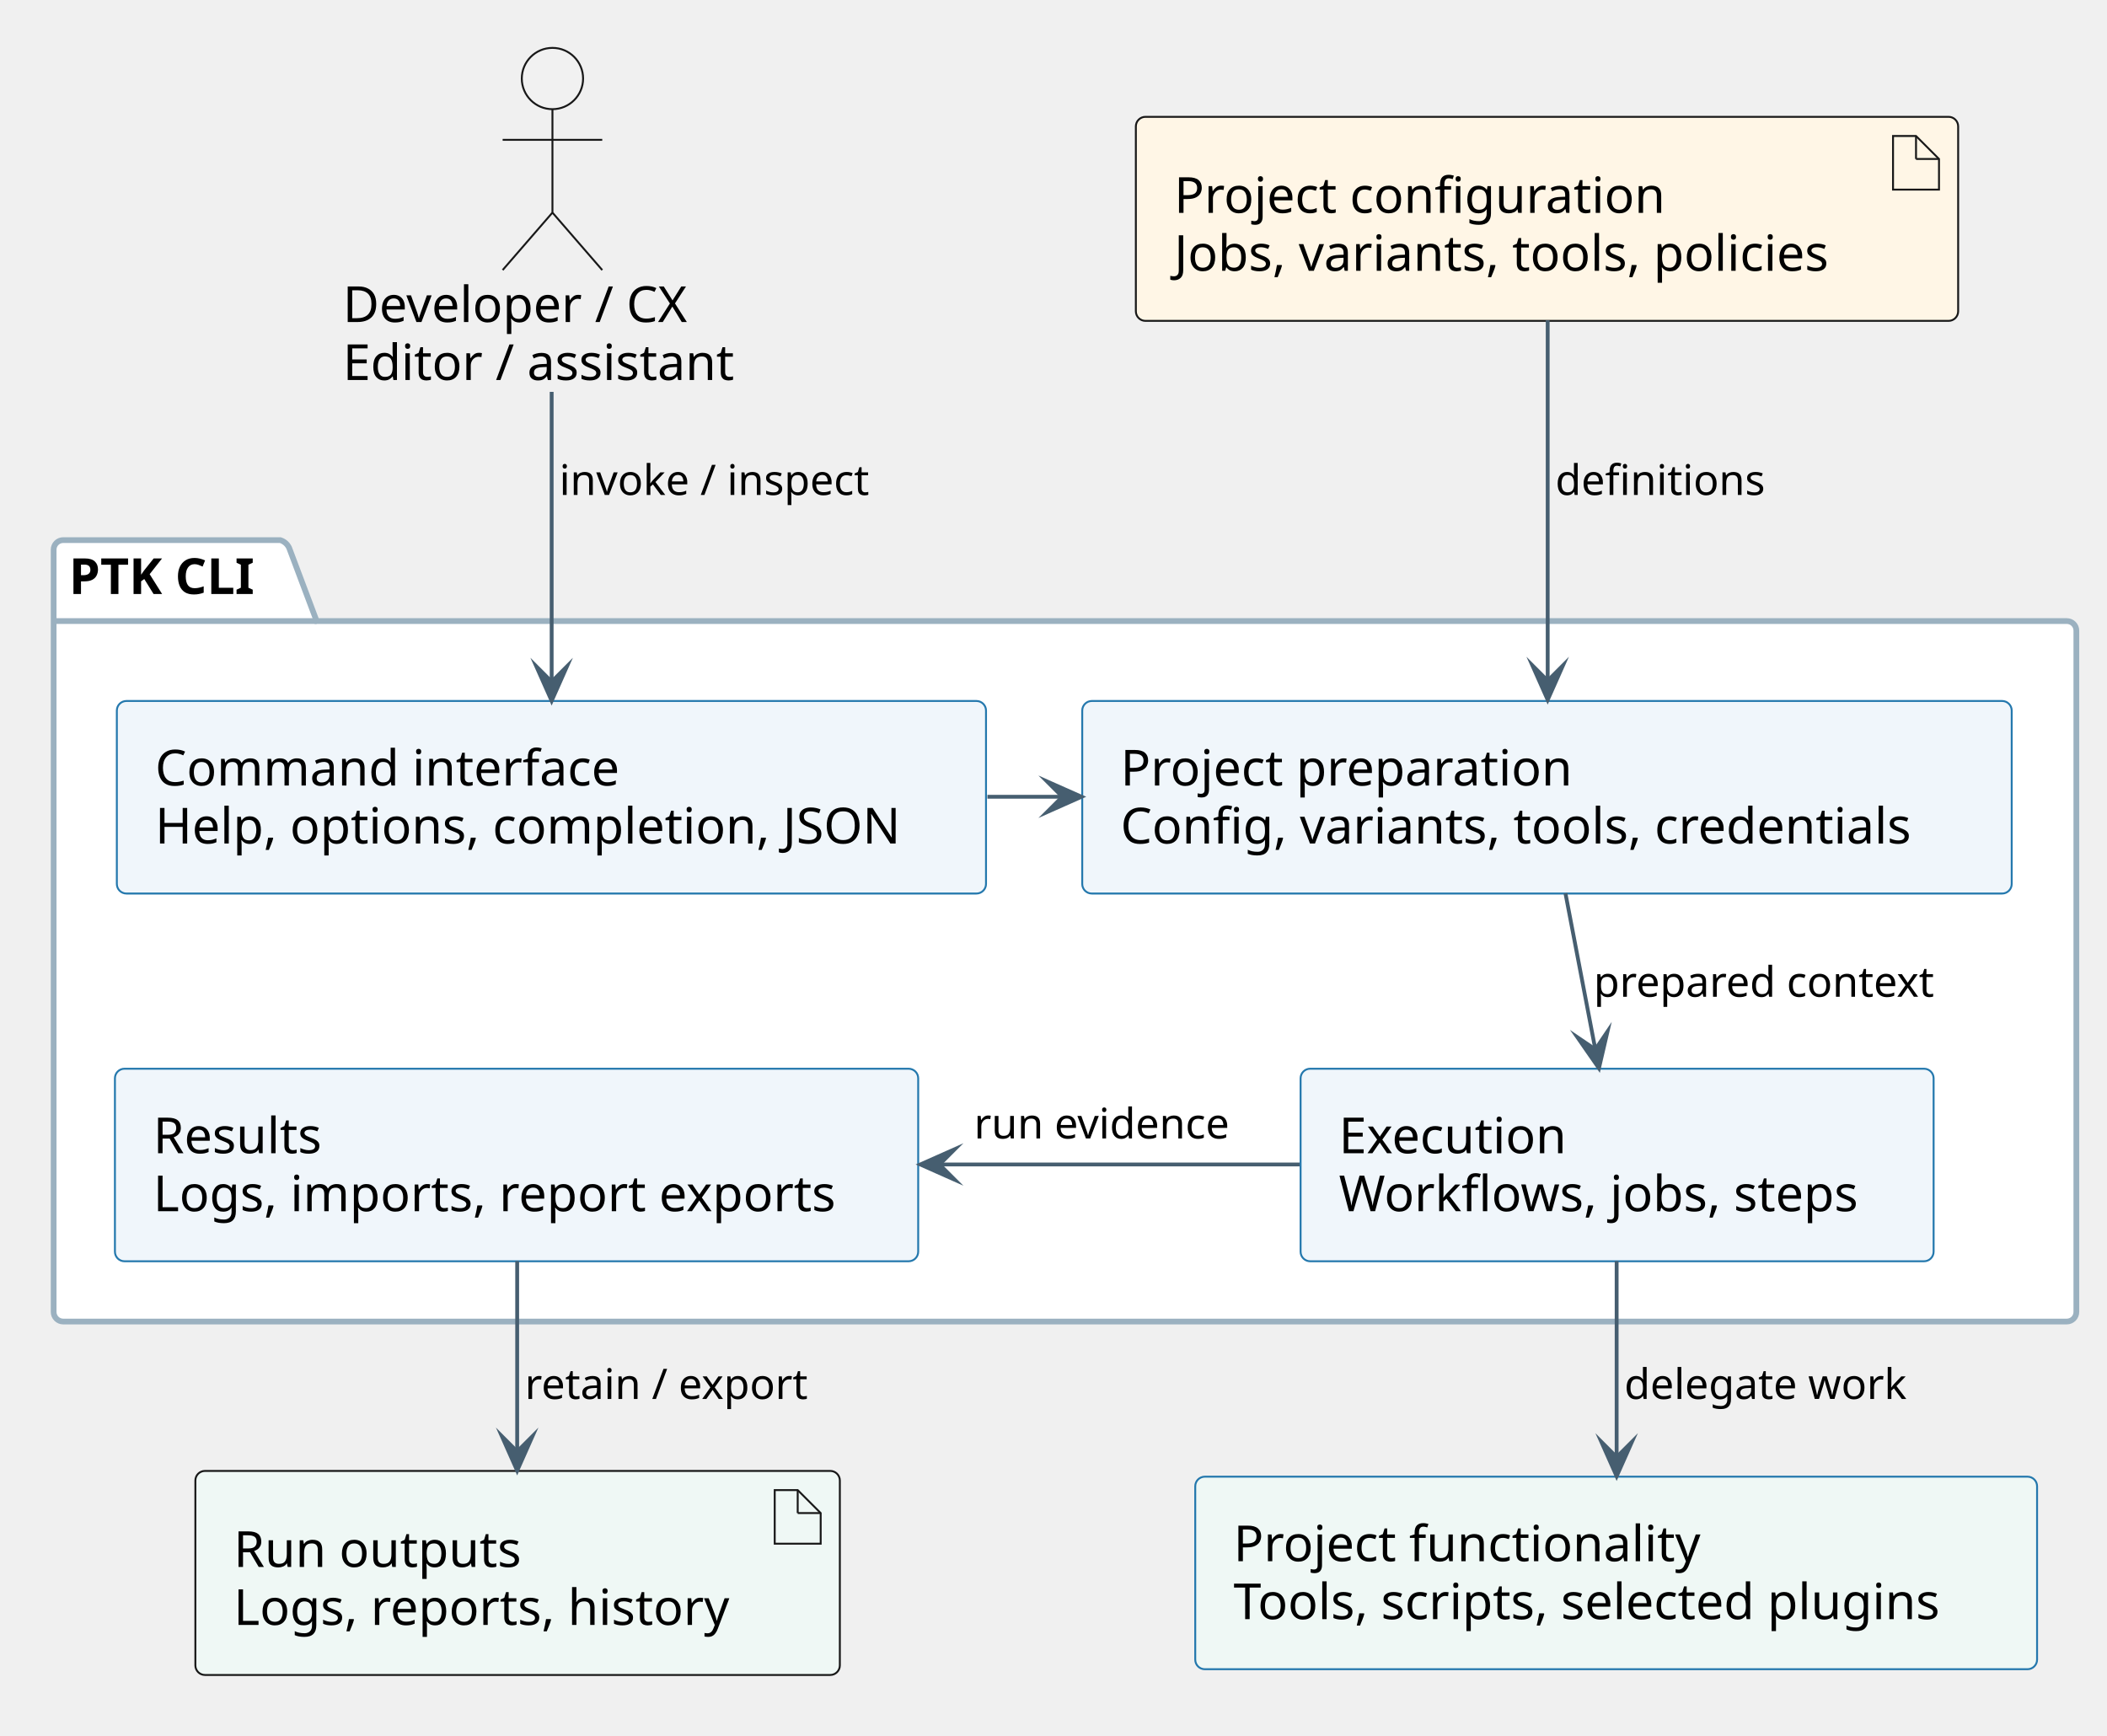
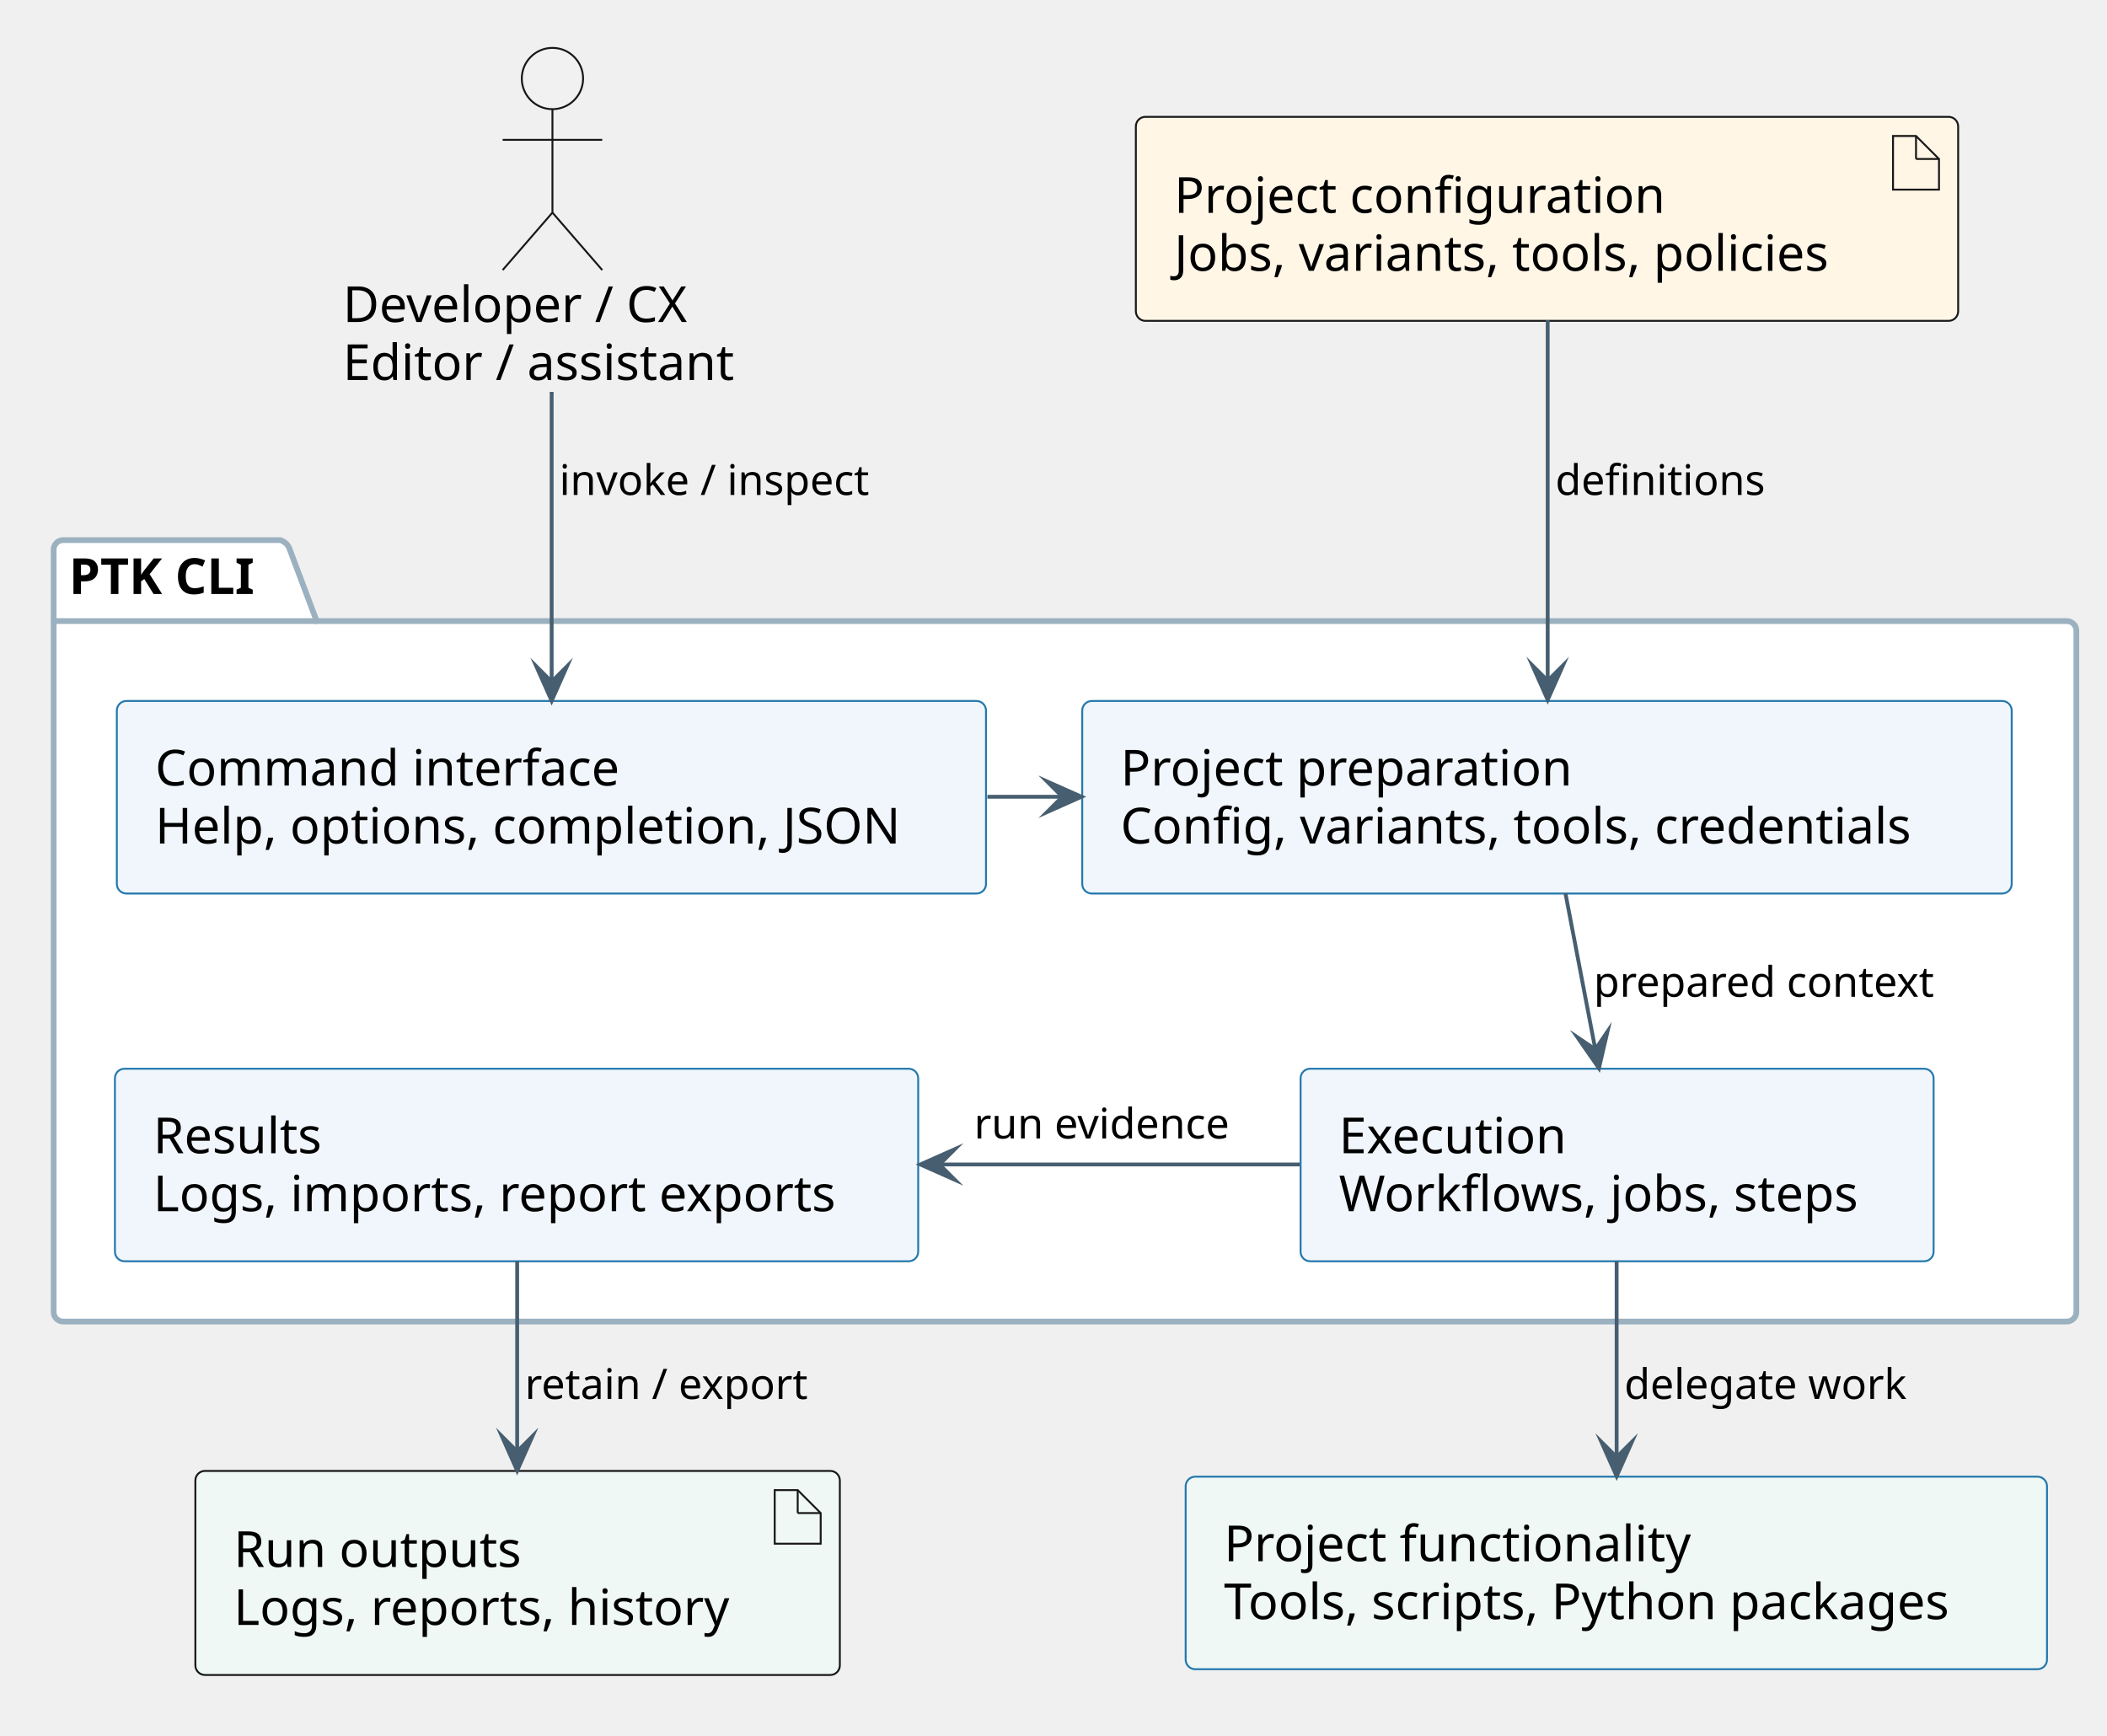
<svg xmlns="http://www.w3.org/2000/svg" version="1.1" data-diagram-type="DESCRIPTION" style="width:550px;height:453px;" width="550px" height="453px" viewBox="0 0 550 453" zoomAndPan="magnify" preserveAspectRatio="none" contentStyleType="text/css">
  <defs />
  <g font-family="sans-serif" lengthAdjust="spacing">
    <g class="cluster" data-qualified-name="PTK CLI" id="ent0003" data-source-line="20">
      <path d="M16.5,141 L73.156,141 A3.75,3.75 0 0 1 75.656,143.5 L82.656,162.133 L539.5,162.133 A2.5,2.5 0 0 1 542,164.633 L542,342.5 A2.5,2.5 0 0 1 539.5,345 L16.5,345 A2.5,2.5 0 0 1 14,342.5 L14,143.5 A2.5,2.5 0 0 1 16.5,141" style="stroke:#9BB1C0;stroke-width:1.5;" fill="#FFF" />
      <line x1="14" y1="162.133" x2="82.656" y2="162.133" style="stroke:#9BB1C0;stroke-width:1.5;" />
      <text x="18" y="155.067" fill="#000" font-size="13" textLength="55.656" font-weight="700">PTK CLI</text>
    </g>
    <g class="entity" data-qualified-name="Client" id="ent0001" data-source-line="18">
      <ellipse cx="144.207" cy="20.5" rx="8" ry="8" fill="#F1F1F1" style="stroke:#181818;stroke-width:0.5;" />
      <path d="M144.207,28.5 L144.207,55.5 M131.207,36.5 L157.207,36.5 M144.207,55.5 L131.207,70.5 M144.207,55.5 L157.207,70.5" style="stroke:#181818;stroke-width:0.5;" fill="none" />
      <text x="89.5" y="84.067" fill="#000" font-size="13" textLength="97.487">Developer / CX</text>
      <text x="89.5" y="99.2" fill="#000" font-size="13" textLength="109.415">Editor / assistant</text>
    </g>
    <g class="entity" data-qualified-name="Config" id="ent0002" data-source-line="19">
      <rect x="296.5" y="30.5" width="214.647" height="53.266" fill="#FFF6E6" style="stroke:#181818;stroke-width:0.5;" rx="2.5" ry="2.5" />
      <polygon points="494.147,35.5,494.147,49.5,506.147,49.5,506.147,41.5,500.147,35.5,494.147,35.5" fill="#FFF6E6" style="stroke:#181818;stroke-width:0.5;stroke-linejoin:miter;stroke-miterlimit:10;" />
      <line x1="500.147" y1="35.5" x2="500.147" y2="41.5" style="stroke:#181818;stroke-width:0.5;" />
      <line x1="506.147" y1="41.5" x2="500.147" y2="41.5" style="stroke:#181818;stroke-width:0.5;" />
      <text x="306.5" y="55.567" fill="#000" font-size="13" textLength="135.357">Project configuration</text>
      <text x="306.5" y="70.7" fill="#000" font-size="13" textLength="184.647">Jobs, variants, tools, policies</text>
    </g>
    <g class="entity" data-qualified-name="Work" id="ent0012" data-source-line="29">
-       <rect x="312" y="385.5" width="219.748" height="50.266" fill="#EFF8F5" style="stroke:#2478AD;stroke-width:0.5;" rx="2.5" ry="2.5" />
-       <text x="322" y="407.567" fill="#000" font-size="13" textLength="130.209">Project functionality</text>
-       <text x="322" y="422.7" fill="#000" font-size="13" textLength="199.748">Tools, scripts, selected plugins</text>
+       <rect x="309.5" y="385.5" width="224.839" height="50.266" fill="#EFF8F5" style="stroke:#2478AD;stroke-width:0.5;" rx="2.5" ry="2.5" />
+       <text x="319.5" y="407.567" fill="#000" font-size="13" textLength="130.209">Project functionality</text>
+       <text x="319.5" y="422.7" fill="#000" font-size="13" textLength="204.839">Tools, scripts, Python packages</text>
    </g>
    <g class="entity" data-qualified-name="Outputs" id="ent0013" data-source-line="30">
      <rect x="51" y="384" width="168.227" height="53.266" fill="#EFF8F5" style="stroke:#181818;stroke-width:0.5;" rx="2.5" ry="2.5" />
      <polygon points="202.227,389,202.227,403,214.227,403,214.227,395,208.227,389,202.227,389" fill="#EFF8F5" style="stroke:#181818;stroke-width:0.5;stroke-linejoin:miter;stroke-miterlimit:10;" />
      <line x1="208.227" y1="389" x2="208.227" y2="395" style="stroke:#181818;stroke-width:0.5;" />
      <line x1="214.227" y1="395" x2="208.227" y2="395" style="stroke:#181818;stroke-width:0.5;" />
      <text x="61" y="409.067" fill="#000" font-size="13" textLength="79.295">Run outputs</text>
      <text x="61" y="424.2" fill="#000" font-size="13" textLength="138.227">Logs, reports, history</text>
    </g>
    <g class="entity" data-qualified-name="PTK CLI.CLI" id="ent0004" data-source-line="21">
      <rect x="30.5" y="183" width="226.883" height="50.266" fill="#F0F6FB" style="stroke:#2478AD;stroke-width:0.5;" rx="2.5" ry="2.5" />
      <text x="40.5" y="205.067" fill="#000" font-size="13" textLength="128.927">Command interface</text>
      <text x="40.5" y="220.2" fill="#000" font-size="13" textLength="206.883">Help, options, completion, JSON</text>
    </g>
    <g class="entity" data-qualified-name="PTK CLI.Prepare" id="ent0005" data-source-line="22">
      <rect x="282.5" y="183" width="242.625" height="50.266" fill="#F0F6FB" style="stroke:#2478AD;stroke-width:0.5;" rx="2.5" ry="2.5" />
      <text x="292.5" y="205.067" fill="#000" font-size="13" textLength="125.15">Project preparation</text>
      <text x="292.5" y="220.2" fill="#000" font-size="13" textLength="222.625">Config, variants, tools, credentials</text>
    </g>
    <g class="entity" data-qualified-name="PTK CLI.Execute" id="ent0006" data-source-line="23">
      <rect x="339.5" y="279" width="165.241" height="50.266" fill="#F0F6FB" style="stroke:#2478AD;stroke-width:0.5;" rx="2.5" ry="2.5" />
      <text x="349.5" y="301.067" fill="#000" font-size="13" textLength="64.194">Execution</text>
      <text x="349.5" y="316.2" fill="#000" font-size="13" textLength="145.241">Workflows, jobs, steps</text>
    </g>
    <g class="entity" data-qualified-name="PTK CLI.Results" id="ent0007" data-source-line="24">
      <rect x="30" y="279" width="209.681" height="50.266" fill="#F0F6FB" style="stroke:#2478AD;stroke-width:0.5;" rx="2.5" ry="2.5" />
      <text x="40" y="301.067" fill="#000" font-size="13" textLength="47.525">Results</text>
      <text x="40" y="316.2" fill="#000" font-size="13" textLength="189.681">Logs, imports, report exports</text>
    </g>
    <g class="link" data-entity-1="ent0004" data-entity-2="ent0005" id="lnk8" data-link-type="dependency">
      <polygon points="282.315,208,273.315,204,277.315,208,273.315,212,282.315,208" fill="#465E70" style="stroke:#465E70;stroke-width:1;stroke-linejoin:miter;stroke-miterlimit:10;" />
      <path d="M257.75,208 C265.938,208 269.127,208 277.315,208" style="stroke:#465E70;stroke-width:1;" fill="none" />
    </g>
    <g class="link" data-entity-1="ent0005" data-entity-2="ent0006" id="lnk9" data-link-type="dependency">
      <polygon points="417.38,278.875,419.616,269.283,416.44,273.964,411.759,270.788,417.38,278.875" fill="#465E70" style="stroke:#465E70;stroke-width:1;stroke-linejoin:miter;stroke-miterlimit:10;" />
      <path d="M408.635,233.207 C411.323,247.242 413.755,259.943 416.44,273.964" style="stroke:#465E70;stroke-width:1;" fill="none" />
      <text x="416" y="260.21" fill="#000" font-size="11" textLength="95.417">prepared context</text>
    </g>
    <g class="link" data-entity-1="ent0007" data-entity-2="ent0006" id="lnk11" data-link-type="dependency">
      <polygon points="240.239,304,249.239,308,245.239,304,249.239,300,240.239,304" fill="#465E70" style="stroke:#465E70;stroke-width:1;stroke-linejoin:miter;stroke-miterlimit:10;" />
      <path d="M245.239,304 C277.874,304 308.359,304 339.24,304" style="stroke:#465E70;stroke-width:1;" fill="none" />
      <text x="254.25" y="297.21" fill="#000" font-size="11" textLength="71.833">run evidence</text>
    </g>
    <g class="link" data-entity-1="ent0001" data-entity-2="ent0004" id="lnk14" data-link-type="dependency">
      <polygon points="144,182.965,148,173.965,144,177.965,140,173.965,144,182.965" fill="#465E70" style="stroke:#465E70;stroke-width:1;stroke-linejoin:miter;stroke-miterlimit:10;" />
      <path d="M144,102.301 C144,128.723 144,156.244 144,177.965" style="stroke:#465E70;stroke-width:1;" fill="none" />
      <text x="146" y="129.21" fill="#000" font-size="11" textLength="86.974">invoke / inspect</text>
    </g>
    <g class="link" data-entity-1="ent0002" data-entity-2="ent0005" id="lnk15" data-link-type="dependency">
      <polygon points="404,182.707,408,173.707,404,177.707,400,173.707,404,182.707" fill="#465E70" style="stroke:#465E70;stroke-width:1;stroke-linejoin:miter;stroke-miterlimit:10;" />
      <path d="M404,83.614 C404,111.405 404,150.444 404,177.707" style="stroke:#465E70;stroke-width:1;" fill="none" />
      <text x="406" y="129.21" fill="#000" font-size="11" textLength="57.508">definitions</text>
    </g>
    <g class="link" data-entity-1="ent0006" data-entity-2="ent0012" id="lnk16" data-link-type="dependency">
      <polygon points="422,385.394,426,376.394,422,380.394,418,376.394,422,385.394" fill="#465E70" style="stroke:#465E70;stroke-width:1;stroke-linejoin:miter;stroke-miterlimit:10;" />
      <path d="M422,329.237 C422,346.119 422,363.541 422,380.394" style="stroke:#465E70;stroke-width:1;" fill="none" />
      <text x="424" y="365.21" fill="#000" font-size="11" textLength="78.493">delegate work</text>
    </g>
    <g class="link" data-entity-1="ent0007" data-entity-2="ent0013" id="lnk17" data-link-type="dependency">
      <polygon points="135,383.936,139,374.936,135,378.936,131,374.936,135,383.936" fill="#465E70" style="stroke:#465E70;stroke-width:1;stroke-linejoin:miter;stroke-miterlimit:10;" />
      <path d="M135,329.237 C135,345.637 135,362.264 135,378.936" style="stroke:#465E70;stroke-width:1;" fill="none" />
      <text x="137" y="365.21" fill="#000" font-size="11" textLength="78.896">retain / export</text>
    </g>
  </g>
</svg>
